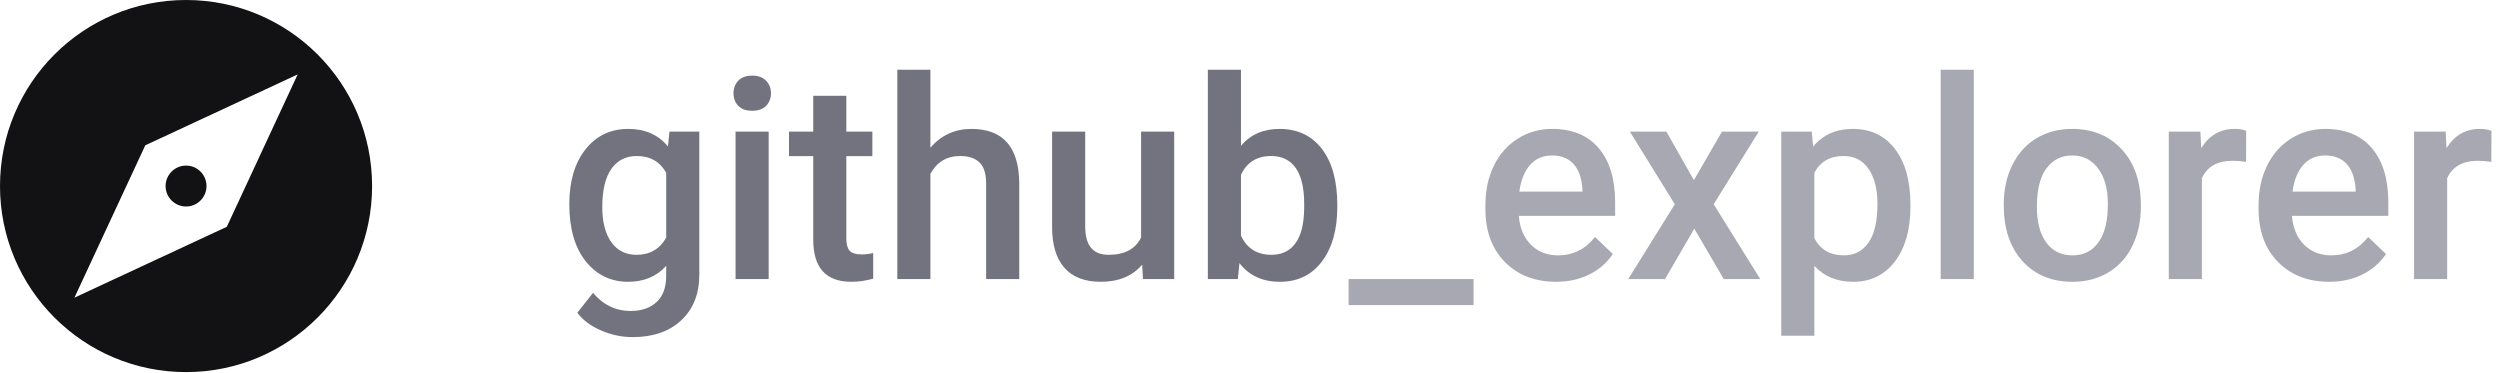
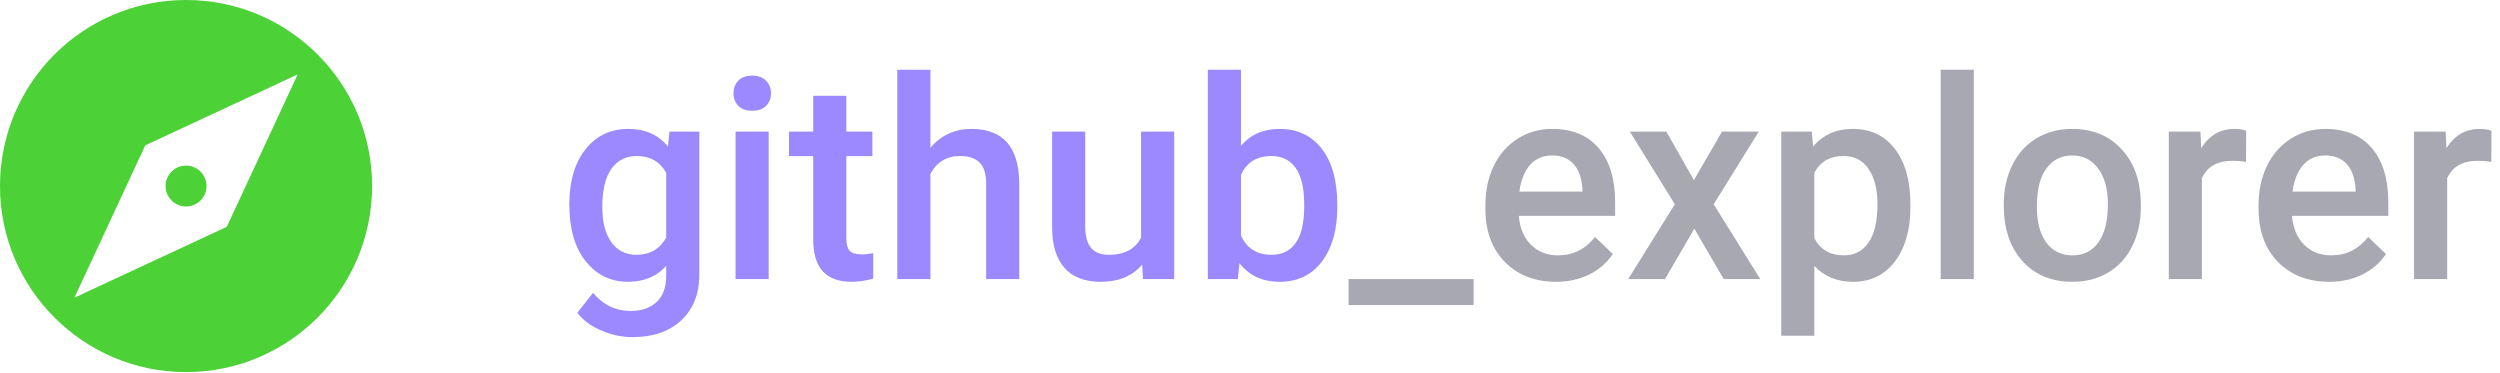
<svg xmlns="http://www.w3.org/2000/svg" width="215" height="32" viewBox="0 0 215 32" fill="none">
-   <path d="M48.961 17.566C48.961 15.598 49.422 14.027 50.344 12.855C51.273 11.676 52.504 11.086 54.035 11.086C55.48 11.086 56.617 11.59 57.445 12.598L57.574 11.32H60.141V23.613C60.141 25.277 59.621 26.59 58.582 27.551C57.551 28.512 56.156 28.992 54.398 28.992C53.469 28.992 52.559 28.797 51.668 28.406C50.785 28.023 50.113 27.52 49.652 26.895L51 25.184C51.875 26.223 52.953 26.742 54.234 26.742C55.18 26.742 55.926 26.484 56.473 25.969C57.02 25.461 57.293 24.711 57.293 23.719V22.863C56.473 23.777 55.379 24.234 54.012 24.234C52.527 24.234 51.312 23.645 50.367 22.465C49.43 21.285 48.961 19.652 48.961 17.566ZM51.797 17.812C51.797 19.086 52.055 20.09 52.57 20.824C53.094 21.551 53.816 21.914 54.738 21.914C55.887 21.914 56.738 21.422 57.293 20.438V14.859C56.754 13.898 55.91 13.418 54.762 13.418C53.824 13.418 53.094 13.789 52.57 14.531C52.055 15.273 51.797 16.367 51.797 17.812ZM66.106 24H63.258V11.32H66.106V24ZM63.082 8.027C63.082 7.59 63.219 7.227 63.492 6.938C63.773 6.648 64.172 6.504 64.688 6.504C65.203 6.504 65.602 6.648 65.883 6.938C66.164 7.227 66.305 7.59 66.305 8.027C66.305 8.457 66.164 8.816 65.883 9.105C65.602 9.387 65.203 9.527 64.688 9.527C64.172 9.527 63.773 9.387 63.492 9.105C63.219 8.816 63.082 8.457 63.082 8.027ZM72.785 8.238V11.32H75.023V13.43H72.785V20.508C72.785 20.992 72.879 21.344 73.066 21.562C73.262 21.773 73.606 21.879 74.098 21.879C74.426 21.879 74.758 21.84 75.094 21.762V23.965C74.445 24.145 73.82 24.234 73.219 24.234C71.031 24.234 69.938 23.027 69.938 20.613V13.43H67.852V11.32H69.938V8.238H72.785ZM80.016 12.703C80.945 11.625 82.121 11.086 83.543 11.086C86.246 11.086 87.617 12.629 87.656 15.715V24H84.809V15.82C84.809 14.945 84.617 14.328 84.234 13.969C83.859 13.602 83.305 13.418 82.57 13.418C81.43 13.418 80.578 13.926 80.016 14.941V24H77.168V6H80.016V12.703ZM98.227 22.758C97.391 23.742 96.203 24.234 94.664 24.234C93.289 24.234 92.246 23.832 91.535 23.027C90.832 22.223 90.481 21.059 90.481 19.535V11.32H93.328V19.5C93.328 21.109 93.996 21.914 95.332 21.914C96.715 21.914 97.648 21.418 98.133 20.426V11.32H100.98V24H98.297L98.227 22.758ZM115.008 17.789C115.008 19.758 114.566 21.324 113.684 22.488C112.809 23.652 111.602 24.234 110.062 24.234C108.578 24.234 107.422 23.699 106.594 22.629L106.453 24H103.875V6H106.723V12.539C107.543 11.57 108.648 11.086 110.039 11.086C111.586 11.086 112.801 11.66 113.684 12.809C114.566 13.957 115.008 15.562 115.008 17.625V17.789ZM112.16 17.543C112.16 16.168 111.918 15.137 111.434 14.449C110.949 13.762 110.246 13.418 109.324 13.418C108.09 13.418 107.223 13.957 106.723 15.035V20.262C107.23 21.363 108.105 21.914 109.348 21.914C110.238 21.914 110.926 21.582 111.41 20.918C111.895 20.254 112.145 19.25 112.16 17.906V17.543Z" fill="#737380" />
+   <path d="M48.961 17.566C48.961 15.598 49.422 14.027 50.344 12.855C51.273 11.676 52.504 11.086 54.035 11.086C55.48 11.086 56.617 11.59 57.445 12.598L57.574 11.32H60.141V23.613C60.141 25.277 59.621 26.59 58.582 27.551C57.551 28.512 56.156 28.992 54.398 28.992C53.469 28.992 52.559 28.797 51.668 28.406C50.785 28.023 50.113 27.52 49.652 26.895L51 25.184C51.875 26.223 52.953 26.742 54.234 26.742C55.18 26.742 55.926 26.484 56.473 25.969C57.02 25.461 57.293 24.711 57.293 23.719V22.863C56.473 23.777 55.379 24.234 54.012 24.234C52.527 24.234 51.312 23.645 50.367 22.465C49.43 21.285 48.961 19.652 48.961 17.566ZM51.797 17.812C51.797 19.086 52.055 20.09 52.57 20.824C53.094 21.551 53.816 21.914 54.738 21.914C55.887 21.914 56.738 21.422 57.293 20.438V14.859C56.754 13.898 55.91 13.418 54.762 13.418C53.824 13.418 53.094 13.789 52.57 14.531C52.055 15.273 51.797 16.367 51.797 17.812ZM66.106 24H63.258V11.32H66.106V24ZM63.082 8.027C63.082 7.59 63.219 7.227 63.492 6.938C63.773 6.648 64.172 6.504 64.688 6.504C65.203 6.504 65.602 6.648 65.883 6.938C66.164 7.227 66.305 7.59 66.305 8.027C66.305 8.457 66.164 8.816 65.883 9.105C65.602 9.387 65.203 9.527 64.688 9.527C64.172 9.527 63.773 9.387 63.492 9.105C63.219 8.816 63.082 8.457 63.082 8.027ZM72.785 8.238V11.32H75.023V13.43H72.785V20.508C72.785 20.992 72.879 21.344 73.066 21.562C73.262 21.773 73.606 21.879 74.098 21.879C74.426 21.879 74.758 21.84 75.094 21.762V23.965C74.445 24.145 73.82 24.234 73.219 24.234C71.031 24.234 69.938 23.027 69.938 20.613V13.43H67.852V11.32H69.938V8.238H72.785ZM80.016 12.703C80.945 11.625 82.121 11.086 83.543 11.086C86.246 11.086 87.617 12.629 87.656 15.715V24H84.809V15.82C84.809 14.945 84.617 14.328 84.234 13.969C83.859 13.602 83.305 13.418 82.57 13.418C81.43 13.418 80.578 13.926 80.016 14.941V24H77.168V6H80.016V12.703ZM98.227 22.758C97.391 23.742 96.203 24.234 94.664 24.234C93.289 24.234 92.246 23.832 91.535 23.027C90.832 22.223 90.481 21.059 90.481 19.535V11.32H93.328V19.5C93.328 21.109 93.996 21.914 95.332 21.914C96.715 21.914 97.648 21.418 98.133 20.426V11.32H100.98V24H98.297L98.227 22.758ZM115.008 17.789C115.008 19.758 114.566 21.324 113.684 22.488C112.809 23.652 111.602 24.234 110.062 24.234C108.578 24.234 107.422 23.699 106.594 22.629L106.453 24H103.875V6H106.723V12.539C107.543 11.57 108.648 11.086 110.039 11.086C111.586 11.086 112.801 11.66 113.684 12.809C114.566 13.957 115.008 15.562 115.008 17.625V17.789ZM112.16 17.543C112.16 16.168 111.918 15.137 111.434 14.449C110.949 13.762 110.246 13.418 109.324 13.418C108.09 13.418 107.223 13.957 106.723 15.035V20.262C107.23 21.363 108.105 21.914 109.348 21.914C110.238 21.914 110.926 21.582 111.41 20.918C111.895 20.254 112.145 19.25 112.16 17.906V17.543Z" fill="#9c88ff" />
  <path d="M126.727 26.238H115.98V24H126.727V26.238ZM133.816 24.234C132.012 24.234 130.547 23.668 129.422 22.535C128.305 21.395 127.746 19.879 127.746 17.988V17.637C127.746 16.371 127.988 15.242 128.473 14.25C128.965 13.25 129.652 12.473 130.535 11.918C131.418 11.363 132.402 11.086 133.488 11.086C135.215 11.086 136.547 11.637 137.484 12.738C138.43 13.84 138.902 15.398 138.902 17.414V18.562H130.617C130.703 19.609 131.051 20.438 131.66 21.047C132.277 21.656 133.051 21.961 133.98 21.961C135.285 21.961 136.348 21.434 137.168 20.379L138.703 21.844C138.195 22.602 137.516 23.191 136.664 23.613C135.82 24.027 134.871 24.234 133.816 24.234ZM133.477 13.371C132.695 13.371 132.062 13.645 131.578 14.191C131.102 14.738 130.797 15.5 130.664 16.477H136.09V16.266C136.027 15.312 135.773 14.594 135.328 14.109C134.883 13.617 134.266 13.371 133.477 13.371ZM145.676 15.492L148.09 11.32H151.254L147.375 17.566L151.383 24H148.242L145.711 19.664L143.191 24H140.027L144.035 17.566L140.168 11.32H143.309L145.676 15.492ZM164.297 17.789C164.297 19.75 163.852 21.316 162.961 22.488C162.07 23.652 160.875 24.234 159.375 24.234C157.984 24.234 156.871 23.777 156.035 22.863V28.875H153.188V11.32H155.812L155.93 12.609C156.766 11.594 157.902 11.086 159.34 11.086C160.887 11.086 162.098 11.664 162.973 12.82C163.855 13.969 164.297 15.566 164.297 17.613V17.789ZM161.461 17.543C161.461 16.277 161.207 15.273 160.699 14.531C160.199 13.789 159.48 13.418 158.543 13.418C157.379 13.418 156.543 13.898 156.035 14.859V20.484C156.551 21.469 157.395 21.961 158.566 21.961C159.473 21.961 160.18 21.598 160.688 20.871C161.203 20.137 161.461 19.027 161.461 17.543ZM169.746 24H166.898V6H169.746V24ZM172.324 17.543C172.324 16.301 172.57 15.184 173.062 14.191C173.555 13.191 174.246 12.426 175.137 11.895C176.027 11.355 177.051 11.086 178.207 11.086C179.918 11.086 181.305 11.637 182.367 12.738C183.438 13.84 184.016 15.301 184.102 17.121L184.113 17.789C184.113 19.039 183.871 20.156 183.387 21.141C182.91 22.125 182.223 22.887 181.324 23.426C180.434 23.965 179.402 24.234 178.23 24.234C176.441 24.234 175.008 23.641 173.93 22.453C172.859 21.258 172.324 19.668 172.324 17.684V17.543ZM175.172 17.789C175.172 19.094 175.441 20.117 175.98 20.859C176.52 21.594 177.27 21.961 178.23 21.961C179.191 21.961 179.938 21.586 180.469 20.836C181.008 20.086 181.277 18.988 181.277 17.543C181.277 16.262 181 15.246 180.445 14.496C179.898 13.746 179.152 13.371 178.207 13.371C177.277 13.371 176.539 13.742 175.992 14.484C175.445 15.219 175.172 16.32 175.172 17.789ZM193.16 13.922C192.785 13.859 192.398 13.828 192 13.828C190.695 13.828 189.816 14.328 189.363 15.328V24H186.516V11.32H189.234L189.305 12.738C189.992 11.637 190.945 11.086 192.164 11.086C192.57 11.086 192.906 11.141 193.172 11.25L193.16 13.922ZM200.309 24.234C198.504 24.234 197.039 23.668 195.914 22.535C194.797 21.395 194.238 19.879 194.238 17.988V17.637C194.238 16.371 194.48 15.242 194.965 14.25C195.457 13.25 196.145 12.473 197.027 11.918C197.91 11.363 198.895 11.086 199.98 11.086C201.707 11.086 203.039 11.637 203.977 12.738C204.922 13.84 205.395 15.398 205.395 17.414V18.562H197.109C197.195 19.609 197.543 20.438 198.152 21.047C198.77 21.656 199.543 21.961 200.473 21.961C201.777 21.961 202.84 21.434 203.66 20.379L205.195 21.844C204.688 22.602 204.008 23.191 203.156 23.613C202.312 24.027 201.363 24.234 200.309 24.234ZM199.969 13.371C199.188 13.371 198.555 13.645 198.07 14.191C197.594 14.738 197.289 15.5 197.156 16.477H202.582V16.266C202.52 15.312 202.266 14.594 201.82 14.109C201.375 13.617 200.758 13.371 199.969 13.371ZM214.254 13.922C213.879 13.859 213.492 13.828 213.094 13.828C211.789 13.828 210.91 14.328 210.457 15.328V24H207.609V11.32H210.328L210.398 12.738C211.086 11.637 212.039 11.086 213.258 11.086C213.664 11.086 214 11.141 214.266 11.25L214.254 13.922Z" fill="#A8A8B3" />
-   <path fill-rule="evenodd" clip-rule="evenodd" d="M0 16C0 7.16 7.16 0 16 0C24.84 0 32 7.16 32 16C32 24.832 24.84 32 16 32C7.16 32 0 24.832 0 16ZM6.4 25.6L19.504 19.504L25.6 6.4L12.496 12.496L6.4 25.6ZM17.76 16C17.76 16.968 16.976 17.76 16 17.76C15.032 17.76 14.24 16.968 14.24 16C14.24 15.032 15.032 14.24 16 14.24C16.976 14.24 17.76 15.032 17.76 16Z" fill="#121214" />
+   <path fill-rule="evenodd" clip-rule="evenodd" d="M0 16C0 7.16 7.16 0 16 0C24.84 0 32 7.16 32 16C32 24.832 24.84 32 16 32C7.16 32 0 24.832 0 16ZM6.4 25.6L19.504 19.504L25.6 6.4L12.496 12.496L6.4 25.6ZM17.76 16C17.76 16.968 16.976 17.76 16 17.76C15.032 17.76 14.24 16.968 14.24 16C14.24 15.032 15.032 14.24 16 14.24C16.976 14.24 17.76 15.032 17.76 16Z" fill="#4cd137" />
</svg>
